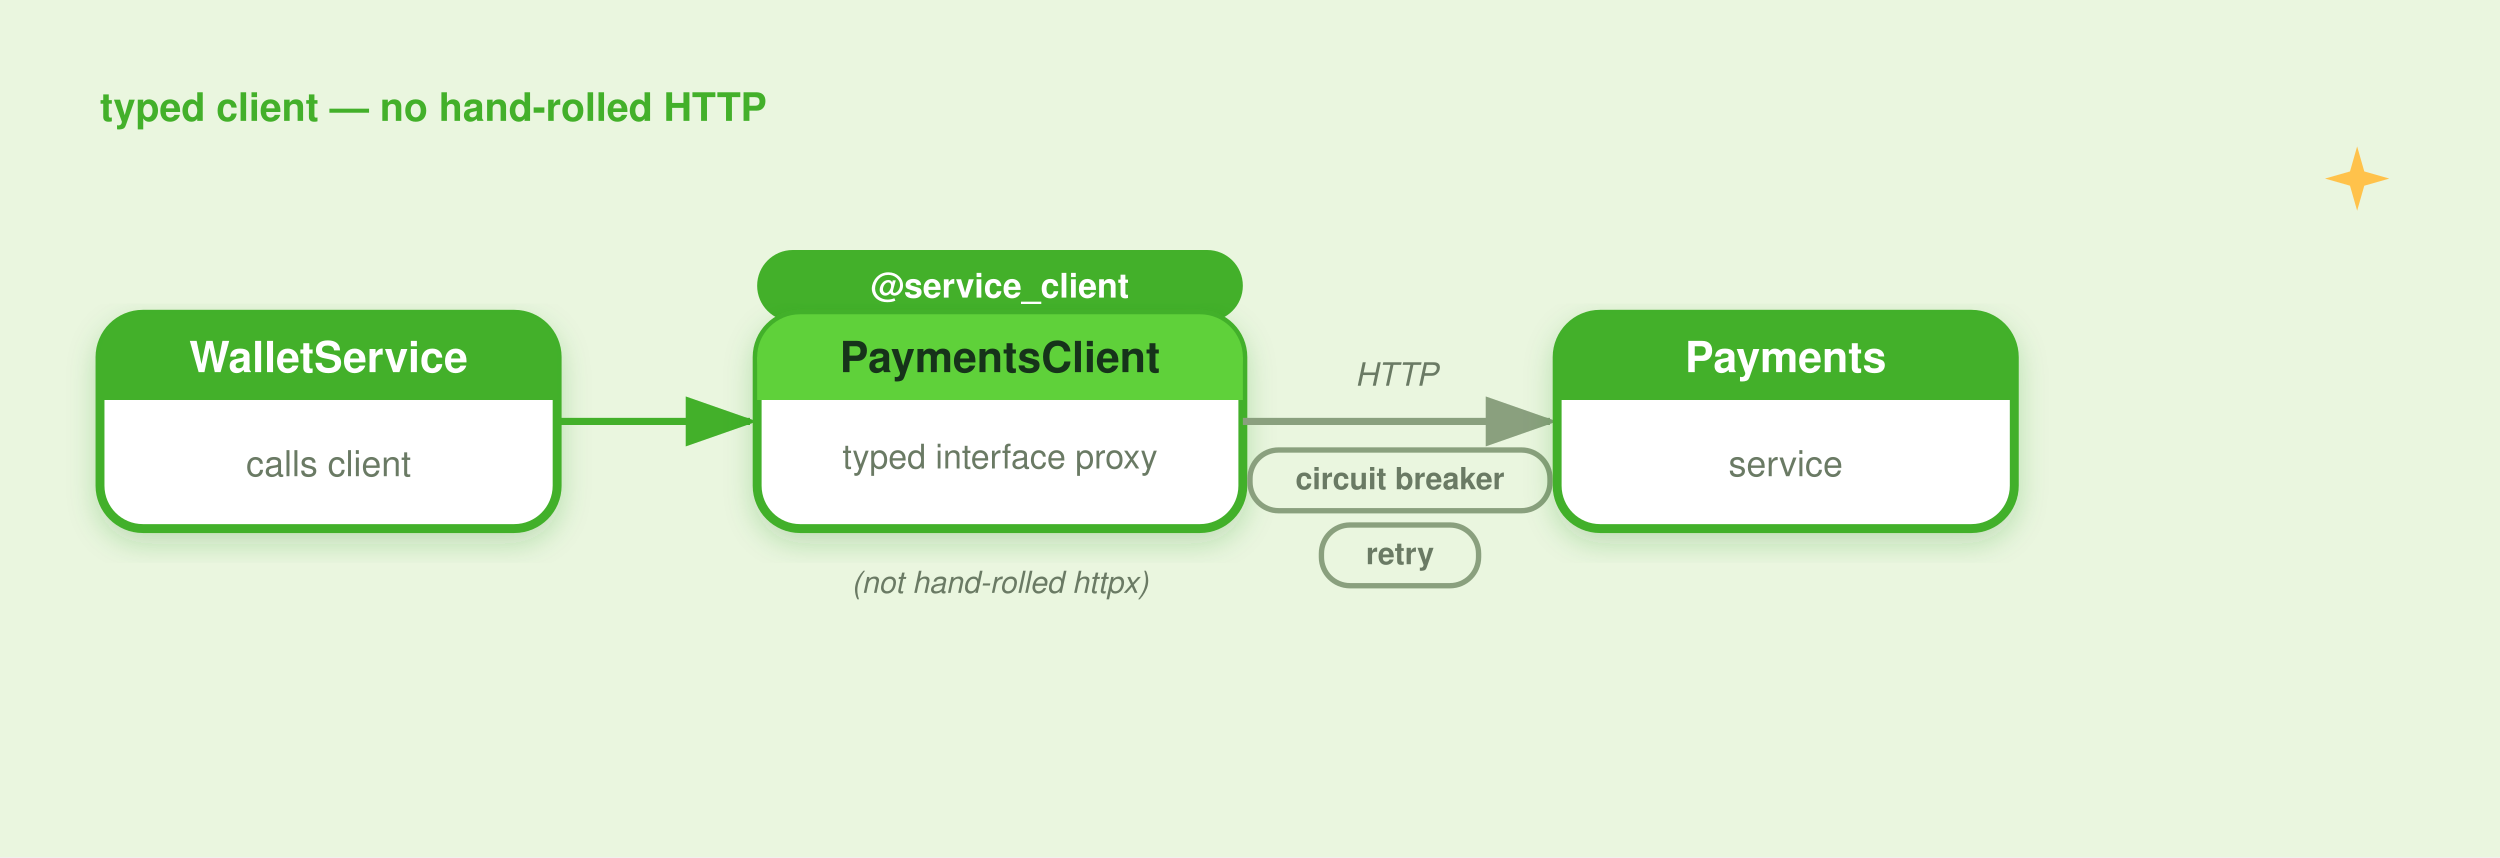
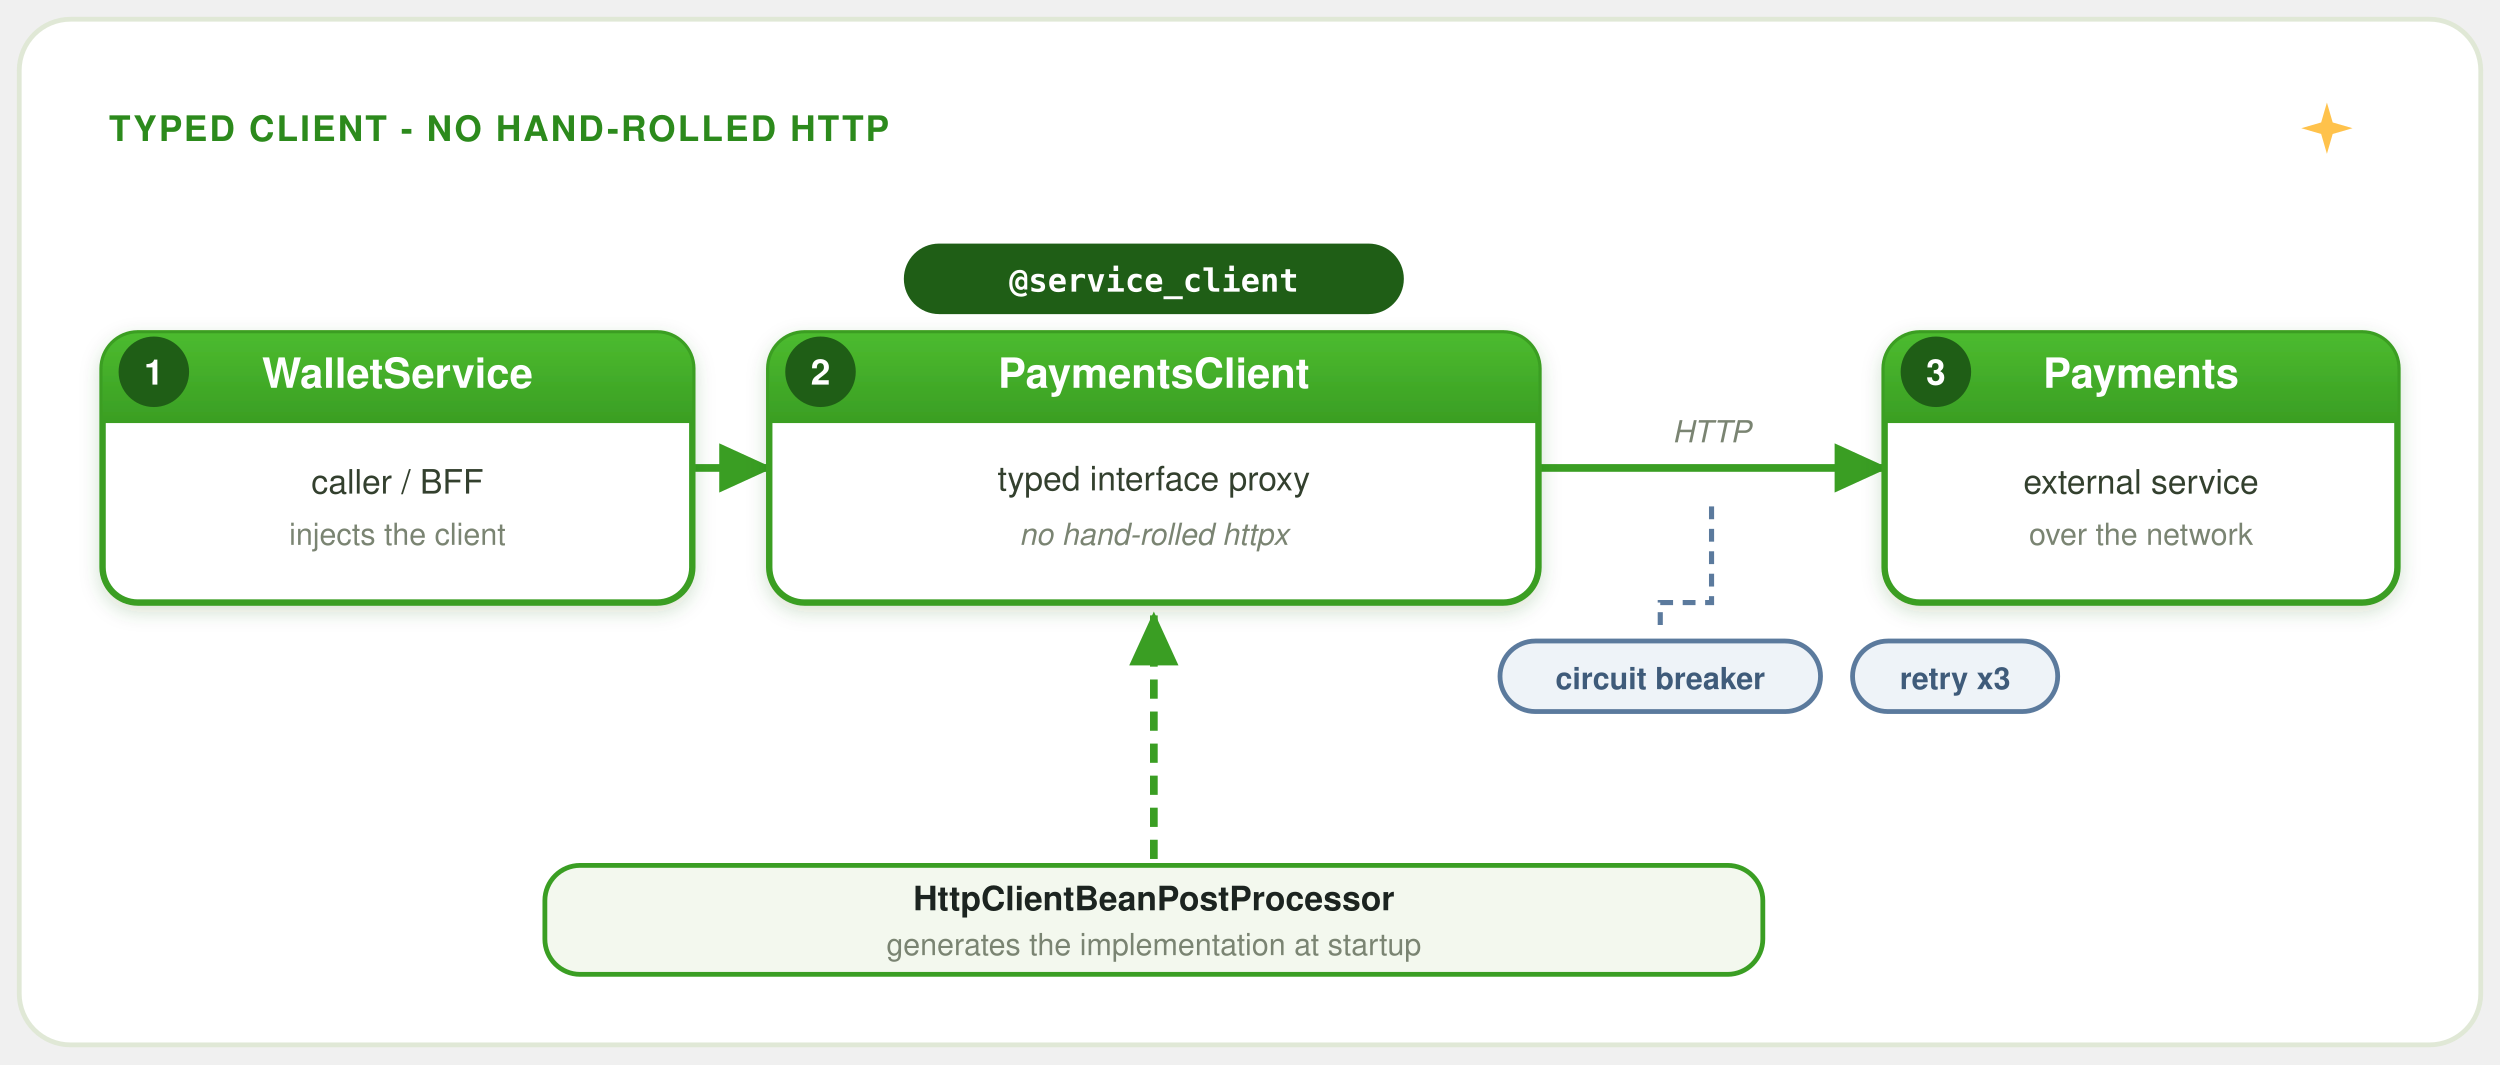
- <svg xmlns="http://www.w3.org/2000/svg" viewBox="0 0 700 240" role="img" aria-label="HTTP client figure: WalletService calls PaymentsClient typed proxy (at-service-client annotation) over HTTP to Payments service with circuit-breaker and retry badges on the wire" font-family="-apple-system,Segoe UI,Helvetica,Arial,sans-serif">
-   <rect width="700" height="240" fill="#eaf6df" />
+ <svg xmlns="http://www.w3.org/2000/svg" viewBox="0 0 780 332" role="img" aria-label="Typed HTTP client: WalletService calls the PaymentsClient typed proxy declared with at-service-client; HttpClientBeanPostProcessor generates the implementation, which calls the external Payments service over HTTP with circuit breaker and retry resilience" font-family="-apple-system,Segoe UI,Helvetica,Arial,sans-serif">
  <defs>
-     <filter id="client-shadow" x="-10%" y="-10%" width="126%" height="126%">
-       <feDropShadow dx="0" dy="3" stdDeviation="4" flood-color="#2c8a1c" flood-opacity="0.22" />
+     <linearGradient id="cl-head" x1="0" y1="0" x2="0" y2="1">
+       <stop offset="0" stop-color="#4cbb2f" />
+       <stop offset="1" stop-color="#3a9e23" />
+     </linearGradient>
+     <marker id="cl-fwd" markerWidth="9" markerHeight="9" refX="6.5" refY="3.2" orient="auto">
+       <path d="M0 0L7 3.2L0 6.4Z" fill="#3a9e23" />
+     </marker>
+     <marker id="cl-bwd" markerWidth="9" markerHeight="9" refX="6.5" refY="3.2" orient="auto">
+       <path d="M0 0L7 3.2L0 6.4Z" fill="#5b7a9d" />
+     </marker>
+     <filter id="cl-sh" x="-20%" y="-20%" width="140%" height="160%">
+       <feDropShadow dx="0" dy="2" stdDeviation="3" flood-color="#1f5e16" flood-opacity="0.18" />
    </filter>
-     <marker id="client-arrow-green" markerWidth="10" markerHeight="7" refX="9" refY="3.5" orient="auto">
-       <polygon points="0 0, 10 3.5, 0 7" fill="#43b02a" />
-     </marker>
-     <marker id="client-arrow-muted" markerWidth="10" markerHeight="7" refX="9" refY="3.5" orient="auto">
-       <polygon points="0 0, 10 3.5, 0 7" fill="#8aa07e" />
-     </marker>
  </defs>
-   <rect x="28" y="88" width="128" height="60" rx="12" ry="12" fill="#ffffff" stroke="#43b02a" stroke-width="2.5" filter="url(#client-shadow)" />
-   <rect x="28" y="88" width="128" height="24" rx="12" ry="12" fill="#43b02a" />
-   <rect x="28" y="100" width="128" height="12" fill="#43b02a" />
-   <text x="92" y="100" text-anchor="middle" dominant-baseline="middle" fill="#ffffff" font-size="12" font-weight="700">WalletService</text>
-   <text x="92" y="130" text-anchor="middle" dominant-baseline="middle" fill="#6a7a64" font-size="10">calls client</text>
-   <line x1="156" y1="118" x2="210" y2="118" stroke="#43b02a" stroke-width="2" marker-end="url(#client-arrow-green)" />
-   <rect x="212" y="70" width="136" height="20" rx="10" ry="10" fill="#43b02a" />
-   <text x="280" y="80" text-anchor="middle" dominant-baseline="middle" fill="#fff" font-size="9.5" font-weight="700">@service_client</text>
-   <rect x="212" y="88" width="136" height="60" rx="12" ry="12" fill="#ffffff" stroke="#43b02a" stroke-width="2.5" filter="url(#client-shadow)" />
-   <rect x="212" y="88" width="136" height="24" rx="12" ry="12" fill="#5fd13a" />
-   <rect x="212" y="100" width="136" height="12" fill="#5fd13a" />
-   <text x="280" y="100" text-anchor="middle" dominant-baseline="middle" fill="#16331a" font-size="12" font-weight="700">PaymentsClient</text>
-   <text x="280" y="128" text-anchor="middle" dominant-baseline="middle" fill="#6a7a64" font-size="9.5">typed interface proxy</text>
-   <text x="280" y="166" text-anchor="middle" fill="#6a7a64" font-size="8.5" font-style="italic">(not hand-rolled httpx)</text>
-   <line x1="348" y1="118" x2="434" y2="118" stroke="#8aa07e" stroke-width="2" marker-end="url(#client-arrow-muted)" />
-   <text x="391" y="108" text-anchor="middle" fill="#6a7a64" font-size="9" font-style="italic">HTTP</text>
-   <rect x="350" y="126" width="84" height="17" rx="8" ry="8" fill="#eaf6df" stroke="#8aa07e" stroke-width="1.5" />
-   <text x="392" y="134" text-anchor="middle" dominant-baseline="middle" fill="#6a7a64" font-size="8.5" font-weight="600">circuit breaker</text>
-   <rect x="370" y="147" width="44" height="17" rx="8" ry="8" fill="#eaf6df" stroke="#8aa07e" stroke-width="1.5" />
-   <text x="392" y="155" text-anchor="middle" dominant-baseline="middle" fill="#6a7a64" font-size="8.5" font-weight="600">retry</text>
-   <rect x="436" y="88" width="128" height="60" rx="12" ry="12" fill="#ffffff" stroke="#43b02a" stroke-width="2.5" filter="url(#client-shadow)" />
-   <rect x="436" y="88" width="128" height="24" rx="12" ry="12" fill="#43b02a" />
-   <rect x="436" y="100" width="128" height="12" fill="#43b02a" />
-   <text x="500" y="100" text-anchor="middle" dominant-baseline="middle" fill="#ffffff" font-size="12" font-weight="700">Payments</text>
-   <text x="500" y="130" text-anchor="middle" dominant-baseline="middle" fill="#6a7a64" font-size="10">service</text>
-   <g transform="translate(660, 50)">
-     <path d="M0,-9 L2,-2 L9,0 L2,2 L0,9 L-2,2 L-9,0 L-2,-2 Z" fill="#ffc24b" />
+   <rect x="6" y="6" width="768" height="320" rx="16" fill="#ffffff" stroke="#e0e8d6" stroke-width="1.5" />
+   <text x="34" y="44" fill="#2c8a1c" font-size="11" font-weight="700" letter-spacing="0.06em">TYPED CLIENT - NO HAND-ROLLED HTTP</text>
+   <g transform="translate(726,40)">
+     <path d="M0,-8 L1.8,-1.8 L8,0 L1.8,1.8 L0,8 L-1.8,1.8 L-8,0 L-1.8,-1.8 Z" fill="#ffc24b" />
  </g>
-   <text x="28" y="30" dominant-baseline="middle" fill="#43b02a" font-size="11" font-weight="700">typed client — no hand-rolled HTTP</text>
+   <line x1="216" y1="146" x2="240" y2="146" stroke="#3a9e23" stroke-width="2.4" marker-end="url(#cl-fwd)" />
+   <line x1="480" y1="146" x2="588" y2="146" stroke="#3a9e23" stroke-width="2.4" marker-end="url(#cl-fwd)" />
+   <text x="534" y="138" text-anchor="middle" fill="#7a8472" font-size="9.5" font-style="italic">HTTP</text>
+   <g filter="url(#cl-sh)">
+     <rect x="32" y="104" width="184" height="84" rx="11" fill="#ffffff" stroke="#3a9e23" stroke-width="2" />
+     <path d="M32 115a11 11 0 0 1 11-11h162a11 11 0 0 1 11 11v17H32Z" fill="url(#cl-head)" />
+     <text x="124" y="121" text-anchor="middle" fill="#ffffff" font-size="13" font-weight="700">WalletService</text>
+   </g>
+   <text x="124" y="154" text-anchor="middle" fill="#33402e" font-size="10.5">caller / BFF</text>
+   <text x="124" y="170" text-anchor="middle" fill="#7a8472" font-size="9.5">injects the client</text>
+   <circle cx="48" cy="116" r="11" fill="#1f5e16" />
+   <text x="48" y="120" text-anchor="middle" fill="#fff" font-size="11" font-weight="700">1</text>
+   <rect x="282" y="76" width="156" height="22" rx="11" fill="#1f5e16" />
+   <text x="360" y="91" text-anchor="middle" fill="#ffffff" font-size="10" font-weight="700" font-family="ui-monospace,Menlo,monospace">@service_client</text>
+   <g filter="url(#cl-sh)">
+     <rect x="240" y="104" width="240" height="84" rx="11" fill="#ffffff" stroke="#3a9e23" stroke-width="2" />
+     <path d="M240 115a11 11 0 0 1 11-11h218a11 11 0 0 1 11 11v17H240Z" fill="url(#cl-head)" />
+     <text x="360" y="121" text-anchor="middle" fill="#ffffff" font-size="13" font-weight="700">PaymentsClient</text>
+   </g>
+   <text x="360" y="153" text-anchor="middle" fill="#33402e" font-size="10.5">typed interface proxy</text>
+   <text x="360" y="170" text-anchor="middle" fill="#7a8472" font-size="9.5" font-style="italic">no hand-rolled httpx</text>
+   <circle cx="256" cy="116" r="11" fill="#1f5e16" />
+   <text x="256" y="120" text-anchor="middle" fill="#fff" font-size="11" font-weight="700">2</text>
+   <g filter="url(#cl-sh)">
+     <rect x="588" y="104" width="160" height="84" rx="11" fill="#ffffff" stroke="#3a9e23" stroke-width="2" />
+     <path d="M588 115a11 11 0 0 1 11-11h138a11 11 0 0 1 11 11v17H588Z" fill="url(#cl-head)" />
+     <text x="668" y="121" text-anchor="middle" fill="#ffffff" font-size="13" font-weight="700">Payments</text>
+   </g>
+   <text x="668" y="154" text-anchor="middle" fill="#33402e" font-size="10.5">external service</text>
+   <text x="668" y="170" text-anchor="middle" fill="#7a8472" font-size="9.5">over the network</text>
+   <circle cx="604" cy="116" r="11" fill="#1f5e16" />
+   <text x="604" y="120" text-anchor="middle" fill="#fff" font-size="11" font-weight="700">3</text>
+   <rect x="468" y="200" width="100" height="22" rx="11" fill="#eef3f8" stroke="#5b7a9d" stroke-width="1.5" />
+   <text x="518" y="215" text-anchor="middle" fill="#3f5b7a" font-size="9.5" font-weight="600">circuit breaker</text>
+   <rect x="578" y="200" width="64" height="22" rx="11" fill="#eef3f8" stroke="#5b7a9d" stroke-width="1.5" />
+   <text x="610" y="215" text-anchor="middle" fill="#3f5b7a" font-size="9.5" font-weight="600">retry x3</text>
+   <path d="M534 158 L534 188 L518 188 L518 198" fill="none" stroke="#5b7a9d" stroke-width="1.6" stroke-dasharray="4,3" />
+   <line x1="360" y1="268" x2="360" y2="192" stroke="#3a9e23" stroke-width="2.4" stroke-dasharray="6,4" marker-end="url(#cl-fwd)" />
+   <rect x="170" y="270" width="380" height="34" rx="11" fill="#f3f8ee" stroke="#3a9e23" stroke-width="1.5" />
+   <text x="360" y="284" text-anchor="middle" fill="#1c2420" font-size="10.5" font-weight="700">HttpClientBeanPostProcessor</text>
+   <text x="360" y="298" text-anchor="middle" fill="#7a8472" font-size="9.5">generates the implementation at startup</text>
</svg>
